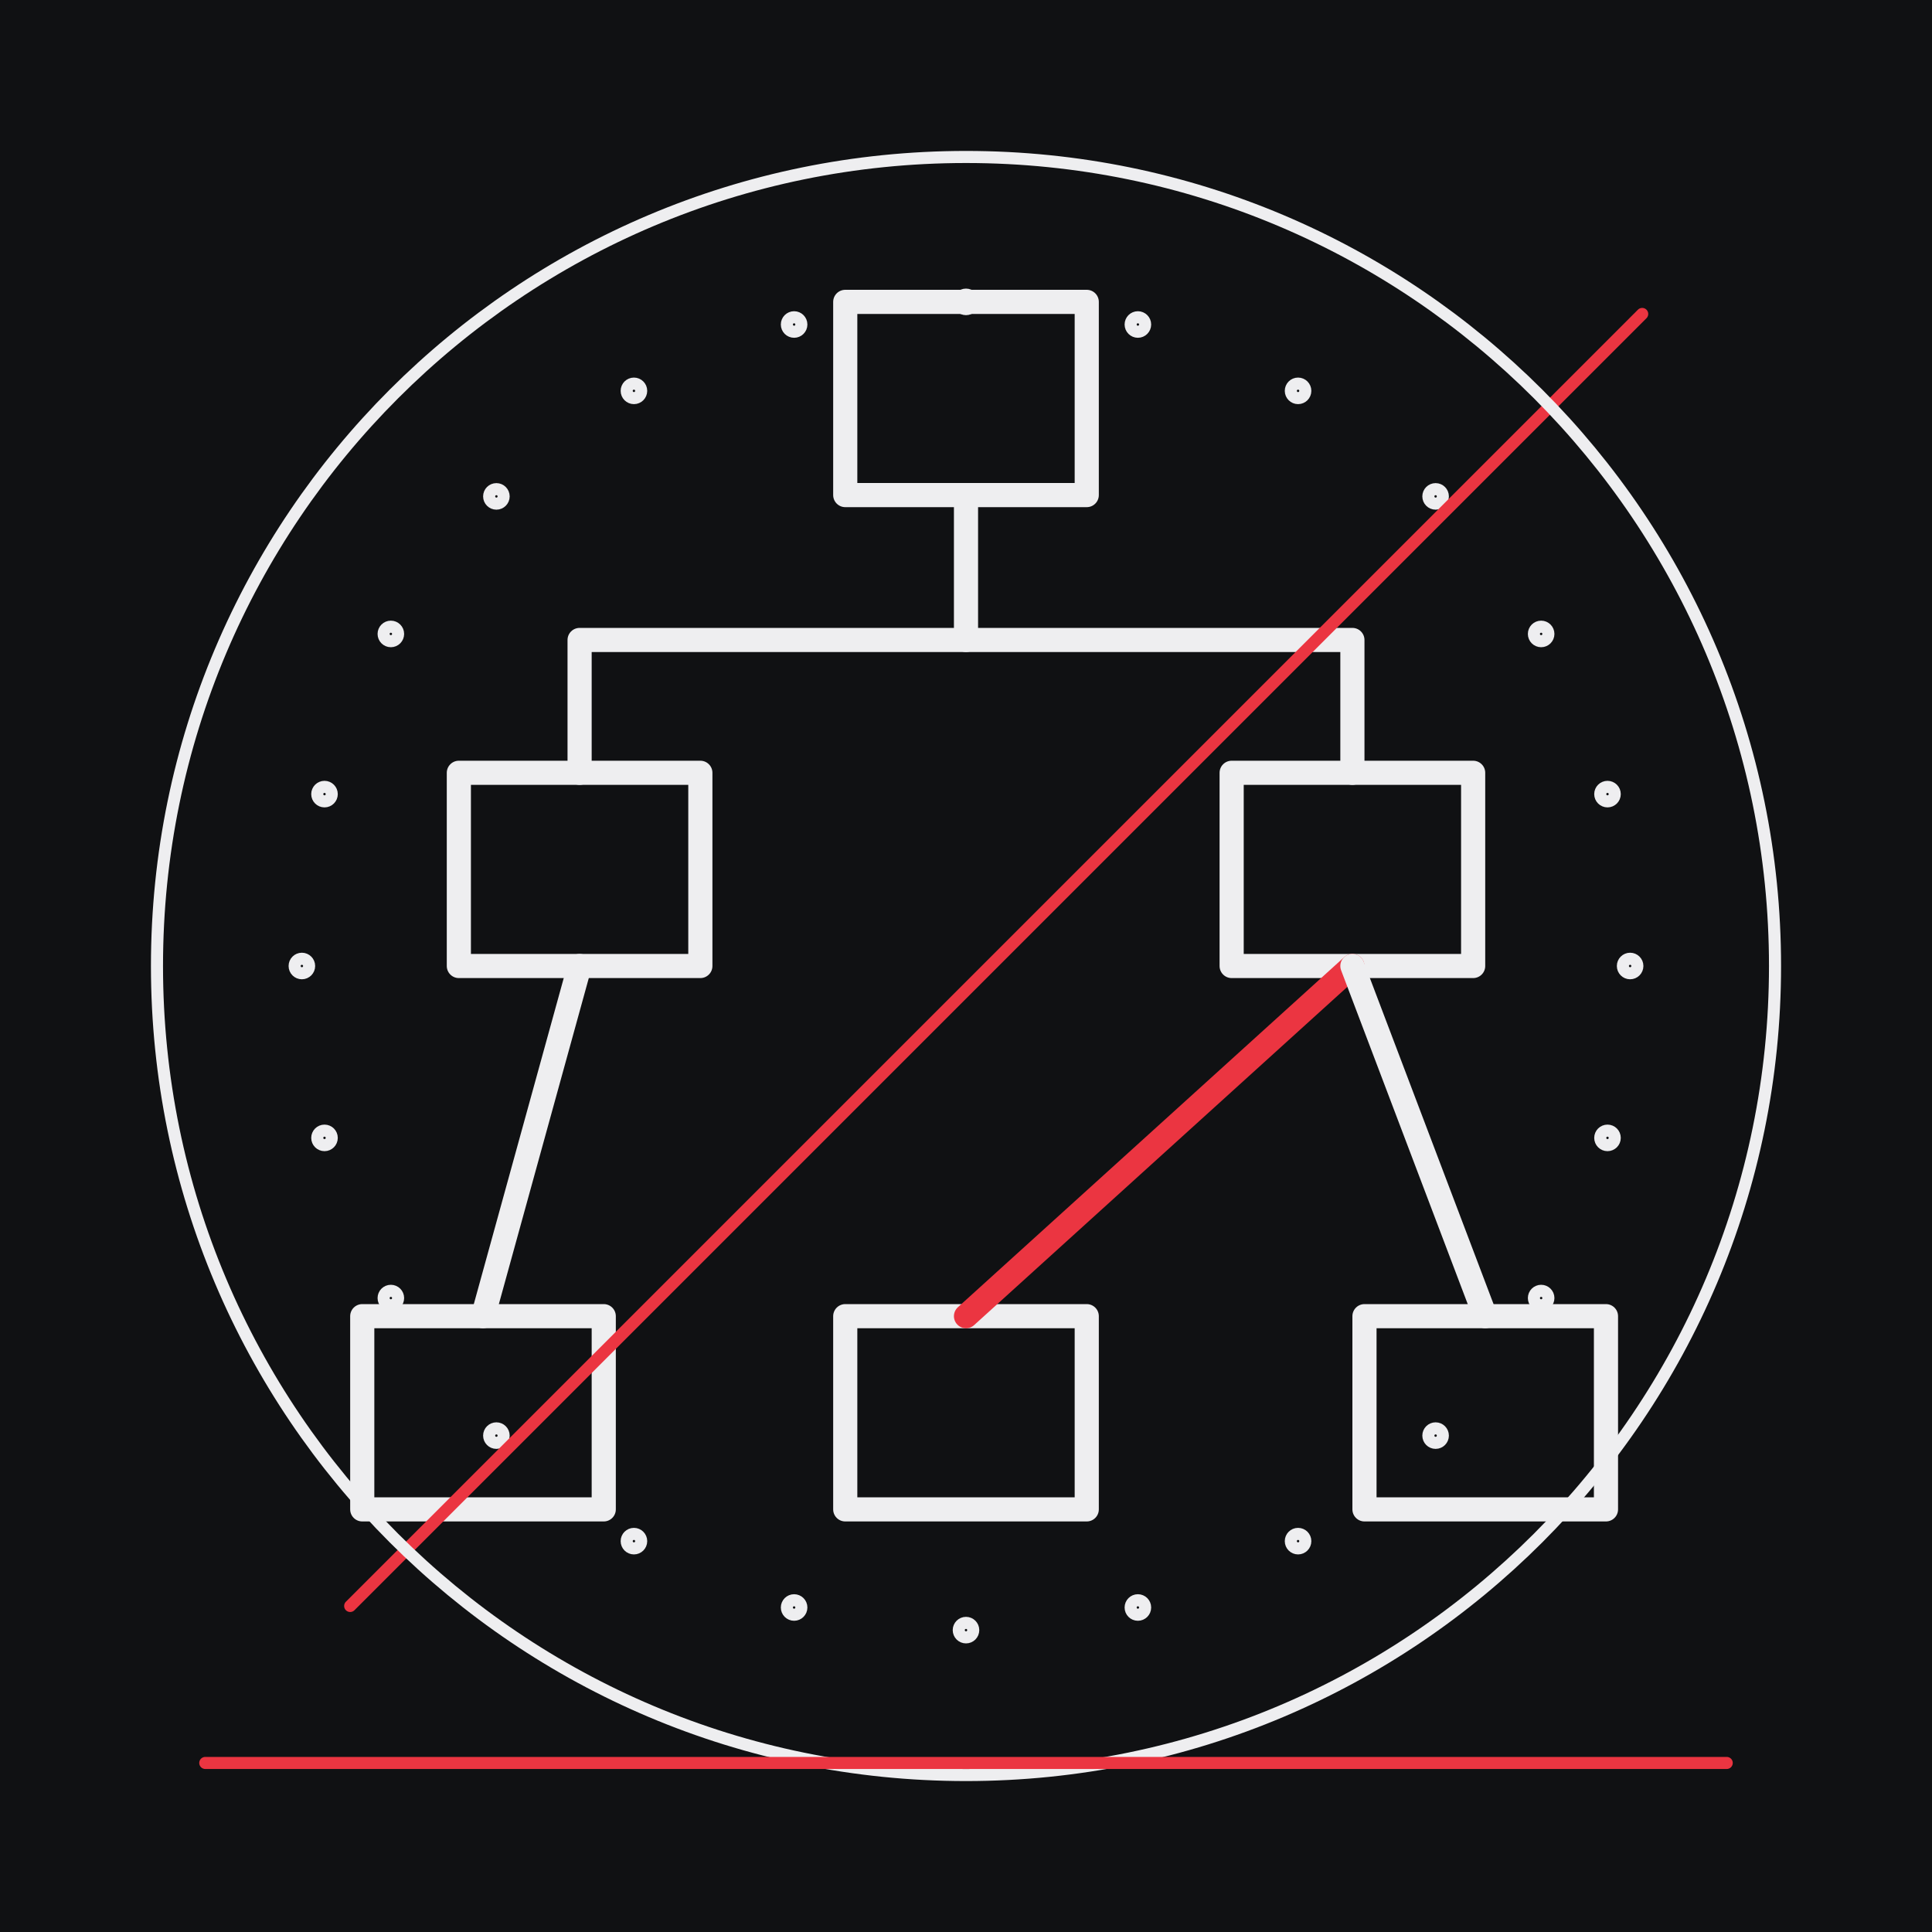
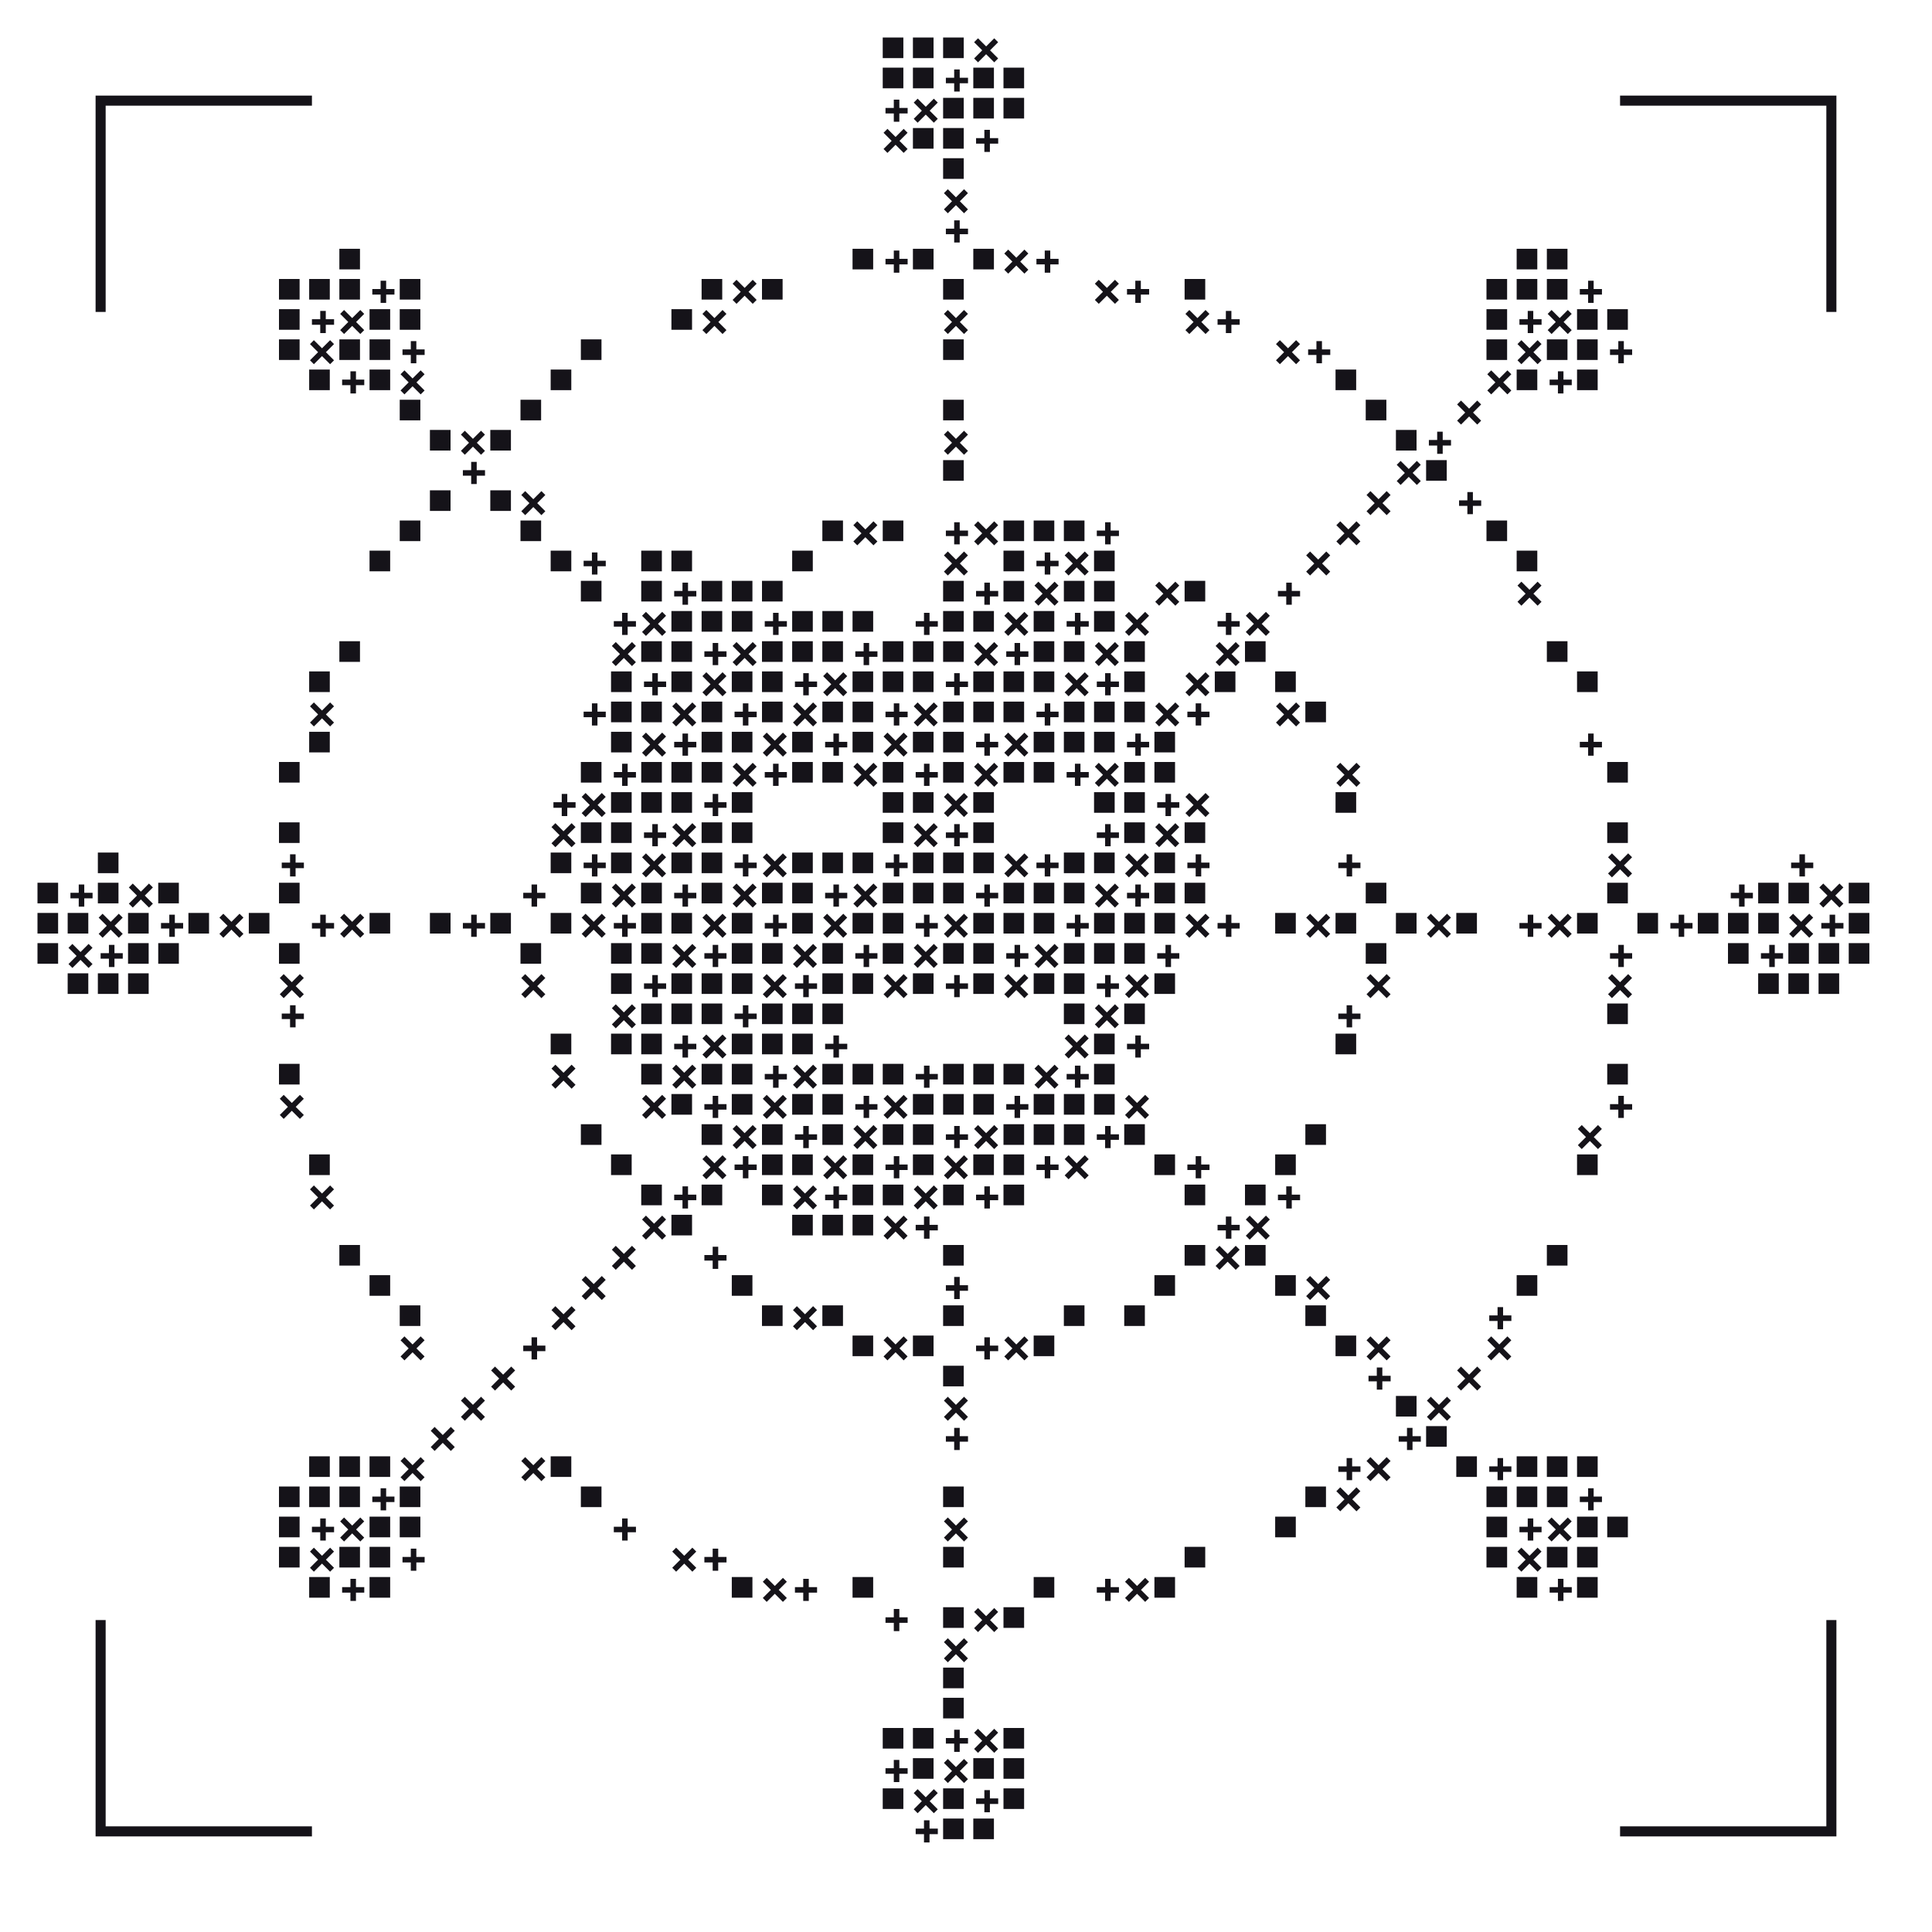
- <svg xmlns="http://www.w3.org/2000/svg" viewBox="0 0 160 160">
-   <rect width="160" height="160" fill="#101113" />
-   <circle cx="135.0" cy="80.0" r="0.6" fill="none" stroke="#eeeef0" stroke-width="1" />
-   <circle cx="133.126" cy="94.235" r="0.6" fill="none" stroke="#eeeef0" stroke-width="1" />
-   <circle cx="127.631" cy="107.5" r="0.6" fill="none" stroke="#eeeef0" stroke-width="1" />
-   <circle cx="118.891" cy="118.891" r="0.6" fill="none" stroke="#eeeef0" stroke-width="1" />
-   <circle cx="107.5" cy="127.631" r="0.6" fill="none" stroke="#eeeef0" stroke-width="1" />
-   <circle cx="94.235" cy="133.126" r="0.6" fill="none" stroke="#eeeef0" stroke-width="1" />
-   <circle cx="80.0" cy="135.0" r="0.6" fill="none" stroke="#eeeef0" stroke-width="1" />
-   <circle cx="65.765" cy="133.126" r="0.6" fill="none" stroke="#eeeef0" stroke-width="1" />
-   <circle cx="52.5" cy="127.631" r="0.6" fill="none" stroke="#eeeef0" stroke-width="1" />
-   <circle cx="41.109" cy="118.891" r="0.6" fill="none" stroke="#eeeef0" stroke-width="1" />
-   <circle cx="32.369" cy="107.5" r="0.6" fill="none" stroke="#eeeef0" stroke-width="1" />
-   <circle cx="26.874" cy="94.235" r="0.6" fill="none" stroke="#eeeef0" stroke-width="1" />
-   <circle cx="25.0" cy="80.0" r="0.6" fill="none" stroke="#eeeef0" stroke-width="1" />
-   <circle cx="26.874" cy="65.765" r="0.6" fill="none" stroke="#eeeef0" stroke-width="1" />
-   <circle cx="32.369" cy="52.5" r="0.6" fill="none" stroke="#eeeef0" stroke-width="1" />
-   <circle cx="41.109" cy="41.109" r="0.6" fill="none" stroke="#eeeef0" stroke-width="1" />
-   <circle cx="52.5" cy="32.369" r="0.6" fill="none" stroke="#eeeef0" stroke-width="1" />
-   <circle cx="65.765" cy="26.874" r="0.6" fill="none" stroke="#eeeef0" stroke-width="1" />
-   <circle cx="80" cy="25.0" r="0.6" fill="none" stroke="#eeeef0" stroke-width="1" />
-   <circle cx="94.235" cy="26.874" r="0.6" fill="none" stroke="#eeeef0" stroke-width="1" />
-   <circle cx="107.5" cy="32.369" r="0.6" fill="none" stroke="#eeeef0" stroke-width="1" />
-   <circle cx="118.891" cy="41.109" r="0.6" fill="none" stroke="#eeeef0" stroke-width="1" />
-   <circle cx="127.631" cy="52.5" r="0.6" fill="none" stroke="#eeeef0" stroke-width="1" />
-   <circle cx="133.126" cy="65.765" r="0.6" fill="none" stroke="#eeeef0" stroke-width="1" />
-   <polyline points="70,25 90,25 90,41 70,41 70,25" fill="none" stroke="#eeeef0" stroke-width="2" stroke-linecap="round" stroke-linejoin="round" />
-   <polyline points="38,64 58,64 58,80 38,80 38,64" fill="none" stroke="#eeeef0" stroke-width="2" stroke-linecap="round" stroke-linejoin="round" />
-   <polyline points="102,64 122,64 122,80 102,80 102,64" fill="none" stroke="#eeeef0" stroke-width="2" stroke-linecap="round" stroke-linejoin="round" />
-   <polyline points="30,109 50,109 50,125 30,125 30,109" fill="none" stroke="#eeeef0" stroke-width="2" stroke-linecap="round" stroke-linejoin="round" />
-   <polyline points="70,109 90,109 90,125 70,125 70,109" fill="none" stroke="#eeeef0" stroke-width="2" stroke-linecap="round" stroke-linejoin="round" />
-   <polyline points="113,109 133,109 133,125 113,125 113,109" fill="none" stroke="#eeeef0" stroke-width="2" stroke-linecap="round" stroke-linejoin="round" />
-   <polyline points="80,41 80,53 48,53 48,64" fill="none" stroke="#eeeef0" stroke-width="2" stroke-linecap="round" stroke-linejoin="round" />
-   <polyline points="80,53 112,53 112,64" fill="none" stroke="#eeeef0" stroke-width="2" stroke-linecap="round" stroke-linejoin="round" />
-   <polyline points="48,80 40,109" fill="none" stroke="#eeeef0" stroke-width="2" stroke-linecap="round" stroke-linejoin="round" />
-   <polyline points="112,80 80,109" fill="none" stroke="#eb3541" stroke-width="2" stroke-linecap="round" stroke-linejoin="round" />
-   <polyline points="112,80 123,109" fill="none" stroke="#eeeef0" stroke-width="2" stroke-linecap="round" stroke-linejoin="round" />
-   <polyline points="29,133 136,26" fill="none" stroke="#eb3541" stroke-width="1" stroke-linecap="round" stroke-linejoin="round" />
-   <circle cx="80" cy="80" r="67" fill="none" stroke="#eeeef0" stroke-width="1" />
-   <polyline points="17,146 143,146" fill="none" stroke="#eb3541" stroke-width="1" stroke-linecap="round" stroke-linejoin="round" />
+ <svg xmlns="http://www.w3.org/2000/svg" viewBox="0 0 192 192">
+   <path d="M10 31V10h21M161 10h21v21M182 161v21h-21M31 182H10v-21" fill="none" stroke="#151319" stroke-width="1" />
+   <path d="M88,4h1.5v1.5h-1.5Z M91,4h1.5v1.5h-1.5Z M94,4h1.5v1.5h-1.5Z M97,4l2,2m0,-2l-2,2 M88,7h1.5v1.5h-1.5Z M91,7h1.5v1.5h-1.5Z M94,8h2.2m-1.1,-1.1v2.2 M97,7h1.5v1.5h-1.5Z M100,7h1.5v1.5h-1.5Z M88,11h2.2m-1.1,-1.1v2.2 M91,10l2,2m0,-2l-2,2 M94,10h1.5v1.5h-1.5Z M97,10h1.5v1.5h-1.5Z M100,10h1.5v1.5h-1.5Z M88,13l2,2m0,-2l-2,2 M91,13h1.5v1.5h-1.5Z M94,13h1.5v1.5h-1.5Z M97,14h2.2m-1.1,-1.1v2.2 M94,16h1.5v1.5h-1.5Z M94,19l2,2m0,-2l-2,2 M94,23h2.2m-1.1,-1.1v2.2 M34,25h1.5v1.5h-1.5Z M85,25h1.5v1.5h-1.5Z M88,26h2.2m-1.1,-1.1v2.2 M91,25h1.5v1.5h-1.5Z M97,25h1.5v1.5h-1.5Z M100,25l2,2m0,-2l-2,2 M103,26h2.2m-1.1,-1.1v2.2 M151,25h1.5v1.5h-1.5Z M154,25h1.5v1.5h-1.5Z M28,28h1.5v1.5h-1.5Z M31,28h1.5v1.5h-1.5Z M34,28h1.5v1.5h-1.5Z M37,29h2.2m-1.1,-1.1v2.2 M40,28h1.5v1.5h-1.5Z M70,28h1.5v1.5h-1.5Z M73,28l2,2m0,-2l-2,2 M76,28h1.5v1.5h-1.5Z M94,28h1.5v1.5h-1.5Z M109,28l2,2m0,-2l-2,2 M112,29h2.2m-1.1,-1.1v2.2 M118,28h1.5v1.5h-1.5Z M148,28h1.5v1.5h-1.5Z M151,28h1.5v1.5h-1.5Z M154,28h1.5v1.5h-1.5Z M157,29h2.2m-1.1,-1.1v2.2 M28,31h1.5v1.5h-1.5Z M31,32h2.2m-1.1,-1.1v2.2 M34,31l2,2m0,-2l-2,2 M37,31h1.5v1.5h-1.5Z M40,31h1.5v1.5h-1.5Z M67,31h1.5v1.5h-1.5Z M70,31l2,2m0,-2l-2,2 M94,31l2,2m0,-2l-2,2 M118,31l2,2m0,-2l-2,2 M121,32h2.2m-1.1,-1.1v2.2 M148,31h1.5v1.5h-1.5Z M151,32h2.2m-1.1,-1.1v2.2 M154,31l2,2m0,-2l-2,2 M157,31h1.5v1.5h-1.5Z M160,31h1.5v1.5h-1.5Z M28,34h1.5v1.5h-1.5Z M31,34l2,2m0,-2l-2,2 M34,34h1.5v1.5h-1.5Z M37,34h1.5v1.5h-1.5Z M40,35h2.2m-1.1,-1.1v2.2 M58,34h1.5v1.5h-1.5Z M94,34h1.5v1.5h-1.5Z M127,34l2,2m0,-2l-2,2 M130,35h2.2m-1.1,-1.1v2.2 M148,34h1.5v1.5h-1.5Z M151,34l2,2m0,-2l-2,2 M154,34h1.5v1.5h-1.5Z M157,34h1.5v1.5h-1.5Z M160,35h2.2m-1.1,-1.1v2.2 M31,37h1.5v1.5h-1.5Z M34,38h2.2m-1.1,-1.1v2.2 M37,37h1.5v1.5h-1.5Z M40,37l2,2m0,-2l-2,2 M55,37h1.5v1.5h-1.5Z M133,37h1.5v1.5h-1.5Z M148,37l2,2m0,-2l-2,2 M151,37h1.5v1.5h-1.5Z M154,38h2.2m-1.1,-1.1v2.2 M157,37h1.5v1.5h-1.5Z M40,40h1.5v1.5h-1.5Z M52,40h1.5v1.5h-1.5Z M94,40h1.5v1.5h-1.5Z M136,40h1.5v1.5h-1.5Z M145,40l2,2m0,-2l-2,2 M43,43h1.5v1.5h-1.5Z M46,43l2,2m0,-2l-2,2 M49,43h1.5v1.5h-1.5Z M94,43l2,2m0,-2l-2,2 M139,43h1.5v1.5h-1.5Z M142,44h2.2m-1.1,-1.1v2.2 M46,47h2.2m-1.1,-1.1v2.2 M94,46h1.5v1.5h-1.5Z M139,46l2,2m0,-2l-2,2 M142,46h1.5v1.5h-1.5Z M43,49h1.5v1.5h-1.5Z M49,49h1.5v1.5h-1.5Z M52,49l2,2m0,-2l-2,2 M136,49l2,2m0,-2l-2,2 M145,50h2.2m-1.1,-1.1v2.2 M40,52h1.5v1.5h-1.5Z M52,52h1.5v1.5h-1.5Z M82,52h1.5v1.5h-1.5Z M85,52l2,2m0,-2l-2,2 M88,52h1.5v1.5h-1.5Z M94,53h2.2m-1.1,-1.1v2.2 M97,52l2,2m0,-2l-2,2 M100,52h1.5v1.5h-1.5Z M103,52h1.5v1.5h-1.5Z M106,52h1.5v1.5h-1.5Z M109,53h2.2m-1.1,-1.1v2.2 M133,52l2,2m0,-2l-2,2 M148,52h1.5v1.5h-1.5Z M37,55h1.5v1.5h-1.5Z M55,55h1.5v1.5h-1.5Z M58,56h2.2m-1.1,-1.1v2.2 M64,55h1.5v1.5h-1.5Z M67,55h1.5v1.5h-1.5Z M79,55h1.5v1.5h-1.5Z M94,55l2,2m0,-2l-2,2 M100,55h1.5v1.5h-1.5Z M103,56h2.2m-1.1,-1.1v2.2 M106,55l2,2m0,-2l-2,2 M109,55h1.5v1.5h-1.5Z M130,55l2,2m0,-2l-2,2 M151,55h1.5v1.5h-1.5Z M58,58h1.5v1.5h-1.5Z M64,58h1.5v1.5h-1.5Z M67,59h2.2m-1.1,-1.1v2.2 M70,58h1.5v1.5h-1.5Z M73,58h1.5v1.5h-1.5Z M76,58h1.5v1.5h-1.5Z M94,58h1.5v1.5h-1.5Z M97,59h2.2m-1.1,-1.1v2.2 M100,58h1.5v1.5h-1.5Z M103,58l2,2m0,-2l-2,2 M106,58h1.5v1.5h-1.5Z M109,58h1.5v1.5h-1.5Z M115,58l2,2m0,-2l-2,2 M118,58h1.5v1.5h-1.5Z M127,59h2.2m-1.1,-1.1v2.2 M151,58l2,2m0,-2l-2,2 M61,62h2.2m-1.1,-1.1v2.2 M64,61l2,2m0,-2l-2,2 M67,61h1.5v1.5h-1.5Z M70,61h1.5v1.5h-1.5Z M73,61h1.5v1.5h-1.5Z M76,62h2.2m-1.1,-1.1v2.2 M79,61h1.5v1.5h-1.5Z M82,61h1.5v1.5h-1.5Z M85,61h1.5v1.5h-1.5Z M91,62h2.2m-1.1,-1.1v2.2 M94,61h1.5v1.5h-1.5Z M97,61h1.5v1.5h-1.5Z M100,61l2,2m0,-2l-2,2 M103,61h1.5v1.5h-1.5Z M106,62h2.2m-1.1,-1.1v2.2 M109,61h1.5v1.5h-1.5Z M112,61l2,2m0,-2l-2,2 M121,62h2.2m-1.1,-1.1v2.2 M124,61l2,2m0,-2l-2,2 M34,64h1.5v1.5h-1.5Z M61,64l2,2m0,-2l-2,2 M64,64h1.5v1.5h-1.5Z M67,64h1.5v1.5h-1.5Z M70,65h2.2m-1.1,-1.1v2.2 M73,64l2,2m0,-2l-2,2 M76,64h1.5v1.5h-1.5Z M79,64h1.5v1.5h-1.5Z M82,64h1.5v1.5h-1.5Z M85,65h2.2m-1.1,-1.1v2.2 M88,64h1.5v1.5h-1.5Z M91,64h1.5v1.5h-1.5Z M94,64h1.5v1.5h-1.5Z M97,64l2,2m0,-2l-2,2 M100,65h2.2m-1.1,-1.1v2.2 M103,64h1.5v1.5h-1.5Z M106,64h1.5v1.5h-1.5Z M109,64l2,2m0,-2l-2,2 M112,64h1.5v1.5h-1.5Z M121,64l2,2m0,-2l-2,2 M124,64h1.5v1.5h-1.5Z M154,64h1.5v1.5h-1.5Z M31,67h1.5v1.5h-1.5Z M61,67h1.5v1.5h-1.5Z M64,68h2.2m-1.1,-1.1v2.2 M67,67h1.5v1.5h-1.5Z M70,67l2,2m0,-2l-2,2 M73,67h1.5v1.5h-1.5Z M76,67h1.5v1.5h-1.5Z M79,68h2.2m-1.1,-1.1v2.2 M82,67l2,2m0,-2l-2,2 M85,67h1.5v1.5h-1.5Z M88,67h1.5v1.5h-1.5Z M91,67h1.5v1.5h-1.5Z M94,68h2.2m-1.1,-1.1v2.2 M97,67h1.5v1.5h-1.5Z M100,67h1.5v1.5h-1.5Z M103,67h1.5v1.5h-1.5Z M106,67l2,2m0,-2l-2,2 M109,68h2.2m-1.1,-1.1v2.2 M112,67h1.5v1.5h-1.5Z M118,67l2,2m0,-2l-2,2 M121,67h1.5v1.5h-1.5Z M127,67h1.5v1.5h-1.5Z M157,67h1.5v1.5h-1.5Z M31,70l2,2m0,-2l-2,2 M58,71h2.2m-1.1,-1.1v2.2 M61,70h1.5v1.5h-1.5Z M64,70h1.5v1.5h-1.5Z M67,70l2,2m0,-2l-2,2 M70,70h1.5v1.5h-1.5Z M73,71h2.2m-1.1,-1.1v2.2 M76,70h1.5v1.5h-1.5Z M79,70l2,2m0,-2l-2,2 M82,70h1.5v1.5h-1.5Z M85,70h1.5v1.5h-1.5Z M88,71h2.2m-1.1,-1.1v2.2 M91,70l2,2m0,-2l-2,2 M94,70h1.5v1.5h-1.5Z M97,70h1.5v1.5h-1.5Z M100,70h1.5v1.5h-1.5Z M103,71h2.2m-1.1,-1.1v2.2 M106,70h1.5v1.5h-1.5Z M109,70h1.5v1.5h-1.5Z M112,70h1.5v1.5h-1.5Z M115,70l2,2m0,-2l-2,2 M118,71h2.2m-1.1,-1.1v2.2 M127,70l2,2m0,-2l-2,2 M130,70h1.5v1.5h-1.5Z M31,73h1.5v1.5h-1.5Z M61,73h1.5v1.5h-1.5Z M64,73l2,2m0,-2l-2,2 M67,74h2.2m-1.1,-1.1v2.2 M70,73h1.5v1.5h-1.5Z M73,73h1.5v1.5h-1.5Z M76,73l2,2m0,-2l-2,2 M79,73h1.5v1.5h-1.5Z M82,74h2.2m-1.1,-1.1v2.2 M85,73h1.5v1.5h-1.5Z M88,73l2,2m0,-2l-2,2 M91,73h1.5v1.5h-1.5Z M94,73h1.5v1.5h-1.5Z M97,74h2.2m-1.1,-1.1v2.2 M100,73l2,2m0,-2l-2,2 M103,73h1.5v1.5h-1.5Z M106,73h1.5v1.5h-1.5Z M109,73h1.5v1.5h-1.5Z M112,74h2.2m-1.1,-1.1v2.2 M115,73h1.5v1.5h-1.5Z M157,74h2.2m-1.1,-1.1v2.2 M28,76h1.5v1.5h-1.5Z M58,76h1.5v1.5h-1.5Z M61,77h2.2m-1.1,-1.1v2.2 M64,76h1.5v1.5h-1.5Z M67,76h1.5v1.5h-1.5Z M70,76h1.5v1.5h-1.5Z M73,76l2,2m0,-2l-2,2 M76,77h2.2m-1.1,-1.1v2.2 M79,76h1.5v1.5h-1.5Z M82,76h1.5v1.5h-1.5Z M85,76l2,2m0,-2l-2,2 M88,76h1.5v1.5h-1.5Z M91,77h2.2m-1.1,-1.1v2.2 M94,76h1.5v1.5h-1.5Z M97,76l2,2m0,-2l-2,2 M100,76h1.5v1.5h-1.5Z M103,76h1.5v1.5h-1.5Z M106,77h2.2m-1.1,-1.1v2.2 M109,76l2,2m0,-2l-2,2 M112,76h1.5v1.5h-1.5Z M115,76h1.5v1.5h-1.5Z M133,76l2,2m0,-2l-2,2 M160,76h1.5v1.5h-1.5Z M55,80h2.2m-1.1,-1.1v2.2 M58,79l2,2m0,-2l-2,2 M61,79h1.5v1.5h-1.5Z M64,79h1.5v1.5h-1.5Z M67,79h1.5v1.5h-1.5Z M70,80h2.2m-1.1,-1.1v2.2 M73,79h1.5v1.5h-1.5Z M88,79h1.5v1.5h-1.5Z M91,79h1.5v1.5h-1.5Z M94,79l2,2m0,-2l-2,2 M97,79h1.5v1.5h-1.5Z M109,79h1.5v1.5h-1.5Z M112,79h1.5v1.5h-1.5Z M115,80h2.2m-1.1,-1.1v2.2 M118,79l2,2m0,-2l-2,2 M133,79h1.5v1.5h-1.5Z M28,82h1.5v1.5h-1.5Z M55,82l2,2m0,-2l-2,2 M58,82h1.5v1.5h-1.5Z M61,82h1.5v1.5h-1.5Z M64,83h2.2m-1.1,-1.1v2.2 M67,82l2,2m0,-2l-2,2 M70,82h1.5v1.5h-1.5Z M73,82h1.5v1.5h-1.5Z M88,82h1.5v1.5h-1.5Z M91,82l2,2m0,-2l-2,2 M94,83h2.2m-1.1,-1.1v2.2 M97,82h1.5v1.5h-1.5Z M109,83h2.2m-1.1,-1.1v2.2 M112,82h1.5v1.5h-1.5Z M115,82l2,2m0,-2l-2,2 M118,82h1.5v1.5h-1.5Z M160,82h1.5v1.5h-1.5Z M10,85h1.5v1.5h-1.5Z M28,86h2.2m-1.1,-1.1v2.2 M55,85h1.5v1.5h-1.5Z M58,86h2.2m-1.1,-1.1v2.2 M61,85h1.5v1.5h-1.5Z M64,85l2,2m0,-2l-2,2 M67,85h1.5v1.5h-1.5Z M70,85h1.5v1.5h-1.5Z M73,86h2.2m-1.1,-1.1v2.2 M76,85l2,2m0,-2l-2,2 M79,85h1.5v1.5h-1.5Z M82,85h1.5v1.5h-1.5Z M85,85h1.5v1.5h-1.5Z M88,86h2.2m-1.1,-1.1v2.2 M91,85h1.5v1.5h-1.5Z M94,85h1.5v1.5h-1.5Z M97,85h1.5v1.5h-1.5Z M100,85l2,2m0,-2l-2,2 M103,86h2.2m-1.1,-1.1v2.2 M106,85h1.5v1.5h-1.5Z M109,85h1.5v1.5h-1.5Z M112,85l2,2m0,-2l-2,2 M115,85h1.5v1.5h-1.5Z M118,86h2.2m-1.1,-1.1v2.2 M133,86h2.2m-1.1,-1.1v2.2 M160,85l2,2m0,-2l-2,2 M178,86h2.2m-1.1,-1.1v2.2 M4,88h1.5v1.5h-1.5Z M7,89h2.2m-1.1,-1.1v2.2 M10,88h1.5v1.5h-1.5Z M13,88l2,2m0,-2l-2,2 M16,88h1.5v1.5h-1.5Z M28,88h1.5v1.5h-1.5Z M52,89h2.2m-1.1,-1.1v2.2 M58,88h1.5v1.5h-1.5Z M61,88l2,2m0,-2l-2,2 M64,88h1.5v1.5h-1.5Z M67,89h2.2m-1.1,-1.1v2.2 M70,88h1.5v1.5h-1.5Z M73,88l2,2m0,-2l-2,2 M76,88h1.5v1.5h-1.5Z M79,88h1.5v1.5h-1.5Z M82,89h2.2m-1.1,-1.1v2.2 M85,88l2,2m0,-2l-2,2 M88,88h1.5v1.5h-1.5Z M91,88h1.5v1.5h-1.5Z M94,88h1.5v1.5h-1.5Z M97,89h2.2m-1.1,-1.1v2.2 M100,88h1.5v1.5h-1.5Z M103,88h1.5v1.5h-1.5Z M106,88h1.5v1.5h-1.5Z M109,88l2,2m0,-2l-2,2 M112,89h2.2m-1.1,-1.1v2.2 M115,88h1.5v1.5h-1.5Z M118,88h1.5v1.5h-1.5Z M136,88h1.5v1.5h-1.5Z M160,88h1.5v1.5h-1.5Z M172,89h2.2m-1.1,-1.1v2.2 M175,88h1.5v1.5h-1.5Z M178,88h1.5v1.5h-1.5Z M181,88l2,2m0,-2l-2,2 M184,88h1.5v1.5h-1.5Z M4,91h1.5v1.5h-1.5Z M7,91h1.5v1.5h-1.5Z M10,91l2,2m0,-2l-2,2 M13,91h1.5v1.5h-1.5Z M16,92h2.2m-1.1,-1.1v2.2 M19,91h1.5v1.5h-1.5Z M22,91l2,2m0,-2l-2,2 M25,91h1.5v1.5h-1.5Z M31,92h2.2m-1.1,-1.1v2.2 M34,91l2,2m0,-2l-2,2 M37,91h1.5v1.5h-1.5Z M43,91h1.5v1.5h-1.5Z M46,92h2.2m-1.1,-1.1v2.2 M49,91h1.5v1.5h-1.5Z M55,91h1.5v1.5h-1.5Z M58,91l2,2m0,-2l-2,2 M61,92h2.2m-1.1,-1.1v2.2 M64,91h1.5v1.5h-1.5Z M67,91h1.5v1.5h-1.5Z M70,91l2,2m0,-2l-2,2 M73,91h1.5v1.5h-1.5Z M76,92h2.2m-1.1,-1.1v2.2 M79,91h1.5v1.5h-1.5Z M82,91l2,2m0,-2l-2,2 M85,91h1.5v1.5h-1.5Z M88,91h1.5v1.5h-1.5Z M91,92h2.2m-1.1,-1.1v2.2 M94,91l2,2m0,-2l-2,2 M97,91h1.5v1.5h-1.5Z M100,91h1.5v1.5h-1.5Z M103,91h1.5v1.5h-1.5Z M106,92h2.2m-1.1,-1.1v2.2 M109,91h1.5v1.5h-1.5Z M112,91h1.5v1.5h-1.5Z M115,91h1.5v1.5h-1.5Z M118,91l2,2m0,-2l-2,2 M121,92h2.2m-1.1,-1.1v2.2 M127,91h1.5v1.5h-1.5Z M130,91l2,2m0,-2l-2,2 M133,91h1.5v1.5h-1.5Z M139,91h1.5v1.5h-1.5Z M142,91l2,2m0,-2l-2,2 M145,91h1.5v1.5h-1.5Z M151,92h2.2m-1.1,-1.1v2.2 M154,91l2,2m0,-2l-2,2 M157,91h1.5v1.5h-1.5Z M163,91h1.5v1.5h-1.5Z M166,92h2.2m-1.1,-1.1v2.2 M169,91h1.5v1.5h-1.5Z M172,91h1.5v1.5h-1.5Z M175,91h1.5v1.5h-1.5Z M178,91l2,2m0,-2l-2,2 M181,92h2.2m-1.1,-1.1v2.2 M184,91h1.5v1.5h-1.5Z M4,94h1.5v1.5h-1.5Z M7,94l2,2m0,-2l-2,2 M10,95h2.2m-1.1,-1.1v2.2 M13,94h1.5v1.5h-1.5Z M16,94h1.5v1.5h-1.5Z M28,94h1.5v1.5h-1.5Z M52,94h1.5v1.5h-1.5Z M61,94h1.5v1.5h-1.5Z M64,94h1.5v1.5h-1.5Z M67,94l2,2m0,-2l-2,2 M70,95h2.2m-1.1,-1.1v2.2 M73,94h1.5v1.5h-1.5Z M76,94h1.5v1.5h-1.5Z M79,94l2,2m0,-2l-2,2 M82,94h1.5v1.5h-1.5Z M85,95h2.2m-1.1,-1.1v2.2 M88,94h1.5v1.5h-1.5Z M91,94l2,2m0,-2l-2,2 M94,94h1.5v1.5h-1.5Z M97,94h1.5v1.5h-1.5Z M100,95h2.2m-1.1,-1.1v2.2 M103,94l2,2m0,-2l-2,2 M106,94h1.5v1.5h-1.5Z M109,94h1.5v1.5h-1.5Z M112,94h1.5v1.5h-1.5Z M115,95h2.2m-1.1,-1.1v2.2 M136,94h1.5v1.5h-1.5Z M160,95h2.2m-1.1,-1.1v2.2 M172,94h1.5v1.5h-1.5Z M175,95h2.2m-1.1,-1.1v2.2 M178,94h1.5v1.5h-1.5Z M181,94h1.5v1.5h-1.5Z M184,94h1.5v1.5h-1.5Z M7,97h1.5v1.5h-1.5Z M10,97h1.5v1.5h-1.5Z M13,97h1.5v1.5h-1.5Z M28,97l2,2m0,-2l-2,2 M52,97l2,2m0,-2l-2,2 M61,97h1.5v1.5h-1.5Z M64,98h2.2m-1.1,-1.1v2.2 M67,97h1.5v1.5h-1.5Z M70,97h1.5v1.5h-1.5Z M73,97h1.5v1.5h-1.5Z M76,97l2,2m0,-2l-2,2 M79,98h2.2m-1.1,-1.1v2.2 M82,97h1.5v1.5h-1.5Z M85,97h1.5v1.5h-1.5Z M88,97l2,2m0,-2l-2,2 M91,97h1.5v1.5h-1.5Z M94,98h2.2m-1.1,-1.1v2.2 M97,97h1.5v1.5h-1.5Z M100,97l2,2m0,-2l-2,2 M103,97h1.5v1.5h-1.5Z M106,97h1.5v1.5h-1.5Z M109,98h2.2m-1.1,-1.1v2.2 M112,97l2,2m0,-2l-2,2 M115,97h1.5v1.5h-1.5Z M136,97l2,2m0,-2l-2,2 M160,97l2,2m0,-2l-2,2 M175,97h1.5v1.5h-1.5Z M178,97h1.5v1.5h-1.5Z M181,97h1.5v1.5h-1.5Z M28,101h2.2m-1.1,-1.1v2.2 M61,100l2,2m0,-2l-2,2 M64,100h1.5v1.5h-1.5Z M67,100h1.5v1.5h-1.5Z M70,100h1.5v1.5h-1.5Z M73,101h2.2m-1.1,-1.1v2.2 M76,100h1.5v1.5h-1.5Z M79,100h1.5v1.5h-1.5Z M82,100h1.5v1.5h-1.5Z M106,100h1.5v1.5h-1.5Z M109,100l2,2m0,-2l-2,2 M112,100h1.5v1.5h-1.5Z M133,101h2.2m-1.1,-1.1v2.2 M160,100h1.5v1.5h-1.5Z M55,103h1.5v1.5h-1.5Z M61,103h1.5v1.5h-1.5Z M64,103h1.5v1.5h-1.5Z M67,104h2.2m-1.1,-1.1v2.2 M70,103l2,2m0,-2l-2,2 M73,103h1.5v1.5h-1.5Z M76,103h1.5v1.5h-1.5Z M79,103h1.5v1.5h-1.5Z M82,104h2.2m-1.1,-1.1v2.2 M106,103l2,2m0,-2l-2,2 M109,103h1.5v1.5h-1.5Z M112,104h2.2m-1.1,-1.1v2.2 M133,103h1.5v1.5h-1.5Z M28,106h1.5v1.5h-1.5Z M55,106l2,2m0,-2l-2,2 M64,106h1.5v1.5h-1.5Z M67,106l2,2m0,-2l-2,2 M70,106h1.5v1.5h-1.5Z M73,106h1.5v1.5h-1.5Z M76,107h2.2m-1.1,-1.1v2.2 M79,106l2,2m0,-2l-2,2 M82,106h1.5v1.5h-1.5Z M85,106h1.5v1.5h-1.5Z M88,106h1.5v1.5h-1.5Z M91,107h2.2m-1.1,-1.1v2.2 M94,106h1.5v1.5h-1.5Z M97,106h1.5v1.5h-1.5Z M100,106h1.5v1.5h-1.5Z M103,106l2,2m0,-2l-2,2 M106,107h2.2m-1.1,-1.1v2.2 M109,106h1.5v1.5h-1.5Z M160,106h1.5v1.5h-1.5Z M28,109l2,2m0,-2l-2,2 M64,109l2,2m0,-2l-2,2 M67,109h1.5v1.5h-1.5Z M70,110h2.2m-1.1,-1.1v2.2 M73,109h1.5v1.5h-1.5Z M76,109l2,2m0,-2l-2,2 M79,109h1.5v1.5h-1.5Z M82,109h1.5v1.5h-1.5Z M85,110h2.2m-1.1,-1.1v2.2 M88,109l2,2m0,-2l-2,2 M91,109h1.5v1.5h-1.5Z M94,109h1.5v1.5h-1.5Z M97,109h1.5v1.5h-1.5Z M100,110h2.2m-1.1,-1.1v2.2 M103,109h1.5v1.5h-1.5Z M106,109h1.5v1.5h-1.5Z M109,109h1.5v1.5h-1.5Z M112,109l2,2m0,-2l-2,2 M160,110h2.2m-1.1,-1.1v2.2 M58,112h1.5v1.5h-1.5Z M70,112h1.5v1.5h-1.5Z M73,112l2,2m0,-2l-2,2 M76,112h1.5v1.5h-1.5Z M79,113h2.2m-1.1,-1.1v2.2 M82,112h1.5v1.5h-1.5Z M85,112l2,2m0,-2l-2,2 M88,112h1.5v1.5h-1.5Z M91,112h1.5v1.5h-1.5Z M94,113h2.2m-1.1,-1.1v2.2 M97,112l2,2m0,-2l-2,2 M100,112h1.5v1.5h-1.5Z M103,112h1.5v1.5h-1.5Z M106,112h1.5v1.5h-1.5Z M109,113h2.2m-1.1,-1.1v2.2 M112,112h1.5v1.5h-1.5Z M130,112h1.5v1.5h-1.5Z M157,112l2,2m0,-2l-2,2 M31,115h1.5v1.5h-1.5Z M61,115h1.5v1.5h-1.5Z M70,115l2,2m0,-2l-2,2 M73,116h2.2m-1.1,-1.1v2.2 M76,115h1.5v1.5h-1.5Z M79,115h1.5v1.5h-1.5Z M82,115l2,2m0,-2l-2,2 M85,115h1.5v1.5h-1.5Z M88,116h2.2m-1.1,-1.1v2.2 M91,115h1.5v1.5h-1.5Z M94,115l2,2m0,-2l-2,2 M97,115h1.5v1.5h-1.5Z M100,115h1.5v1.5h-1.5Z M103,116h2.2m-1.1,-1.1v2.2 M106,115l2,2m0,-2l-2,2 M115,115h1.5v1.5h-1.5Z M118,116h2.2m-1.1,-1.1v2.2 M127,115h1.5v1.5h-1.5Z M157,115h1.5v1.5h-1.5Z M31,118l2,2m0,-2l-2,2 M64,118h1.5v1.5h-1.5Z M67,119h2.2m-1.1,-1.1v2.2 M70,118h1.5v1.5h-1.5Z M76,118h1.5v1.5h-1.5Z M79,118l2,2m0,-2l-2,2 M82,119h2.2m-1.1,-1.1v2.2 M85,118h1.5v1.5h-1.5Z M88,118h1.5v1.5h-1.5Z M91,118l2,2m0,-2l-2,2 M94,118h1.5v1.5h-1.5Z M97,119h2.2m-1.1,-1.1v2.2 M100,118h1.5v1.5h-1.5Z M118,118h1.5v1.5h-1.5Z M124,118h1.5v1.5h-1.5Z M127,119h2.2m-1.1,-1.1v2.2 M64,121l2,2m0,-2l-2,2 M67,121h1.5v1.5h-1.5Z M79,121h1.5v1.5h-1.5Z M82,121h1.5v1.5h-1.5Z M85,121h1.5v1.5h-1.5Z M88,121l2,2m0,-2l-2,2 M91,122h2.2m-1.1,-1.1v2.2 M121,122h2.2m-1.1,-1.1v2.2 M124,121l2,2m0,-2l-2,2 M34,124h1.5v1.5h-1.5Z M61,124l2,2m0,-2l-2,2 M70,125h2.2m-1.1,-1.1v2.2 M94,124h1.5v1.5h-1.5Z M118,124h1.5v1.5h-1.5Z M121,124l2,2m0,-2l-2,2 M124,124h1.5v1.5h-1.5Z M154,124h1.5v1.5h-1.5Z M37,127h1.5v1.5h-1.5Z M58,127l2,2m0,-2l-2,2 M73,127h1.5v1.5h-1.5Z M94,128h2.2m-1.1,-1.1v2.2 M115,127h1.5v1.5h-1.5Z M127,127h1.5v1.5h-1.5Z M130,127l2,2m0,-2l-2,2 M151,127h1.5v1.5h-1.5Z M40,130h1.5v1.5h-1.5Z M55,130l2,2m0,-2l-2,2 M76,130h1.5v1.5h-1.5Z M79,130l2,2m0,-2l-2,2 M82,130h1.5v1.5h-1.5Z M94,130h1.5v1.5h-1.5Z M106,130h1.5v1.5h-1.5Z M112,130h1.5v1.5h-1.5Z M130,130h1.5v1.5h-1.5Z M148,131h2.2m-1.1,-1.1v2.2 M40,133l2,2m0,-2l-2,2 M52,134h2.2m-1.1,-1.1v2.2 M85,133h1.5v1.5h-1.5Z M88,133l2,2m0,-2l-2,2 M91,133h1.5v1.5h-1.5Z M97,134h2.2m-1.1,-1.1v2.2 M100,133l2,2m0,-2l-2,2 M103,133h1.5v1.5h-1.5Z M133,133h1.5v1.5h-1.5Z M136,133l2,2m0,-2l-2,2 M148,133l2,2m0,-2l-2,2 M49,136l2,2m0,-2l-2,2 M94,136h1.5v1.5h-1.5Z M136,137h2.2m-1.1,-1.1v2.2 M145,136l2,2m0,-2l-2,2 M46,139l2,2m0,-2l-2,2 M94,139l2,2m0,-2l-2,2 M139,139h1.5v1.5h-1.5Z M142,139l2,2m0,-2l-2,2 M43,142l2,2m0,-2l-2,2 M94,143h2.2m-1.1,-1.1v2.2 M139,143h2.2m-1.1,-1.1v2.2 M142,142h1.5v1.5h-1.5Z M31,145h1.5v1.5h-1.5Z M34,145h1.5v1.5h-1.5Z M37,145h1.5v1.5h-1.5Z M40,145l2,2m0,-2l-2,2 M52,145l2,2m0,-2l-2,2 M55,145h1.5v1.5h-1.5Z M133,146h2.2m-1.1,-1.1v2.2 M136,145l2,2m0,-2l-2,2 M145,145h1.5v1.5h-1.5Z M148,146h2.2m-1.1,-1.1v2.2 M151,145h1.5v1.5h-1.5Z M154,145h1.5v1.5h-1.5Z M157,145h1.5v1.5h-1.5Z M28,148h1.5v1.5h-1.5Z M31,148h1.5v1.5h-1.5Z M34,148h1.5v1.5h-1.5Z M37,149h2.2m-1.1,-1.1v2.2 M40,148h1.5v1.5h-1.5Z M58,148h1.5v1.5h-1.5Z M94,148h1.5v1.5h-1.5Z M130,148h1.5v1.5h-1.5Z M133,148l2,2m0,-2l-2,2 M148,148h1.5v1.5h-1.5Z M151,148h1.5v1.5h-1.5Z M154,148h1.5v1.5h-1.5Z M157,149h2.2m-1.1,-1.1v2.2 M28,151h1.5v1.5h-1.5Z M31,152h2.2m-1.1,-1.1v2.2 M34,151l2,2m0,-2l-2,2 M37,151h1.5v1.5h-1.5Z M40,151h1.5v1.5h-1.5Z M61,152h2.2m-1.1,-1.1v2.2 M94,151l2,2m0,-2l-2,2 M127,151h1.5v1.5h-1.5Z M148,151h1.5v1.5h-1.5Z M151,152h2.2m-1.1,-1.1v2.2 M154,151l2,2m0,-2l-2,2 M157,151h1.5v1.5h-1.5Z M160,151h1.5v1.5h-1.5Z M28,154h1.5v1.5h-1.5Z M31,154l2,2m0,-2l-2,2 M34,154h1.5v1.5h-1.5Z M37,154h1.5v1.5h-1.5Z M40,155h2.2m-1.1,-1.1v2.2 M67,154l2,2m0,-2l-2,2 M70,155h2.2m-1.1,-1.1v2.2 M94,154h1.5v1.5h-1.5Z M118,154h1.5v1.5h-1.5Z M148,154h1.5v1.5h-1.5Z M151,154l2,2m0,-2l-2,2 M154,154h1.5v1.5h-1.5Z M157,154h1.5v1.5h-1.5Z M31,157h1.5v1.5h-1.5Z M34,158h2.2m-1.1,-1.1v2.2 M37,157h1.5v1.5h-1.5Z M73,157h1.5v1.5h-1.5Z M76,157l2,2m0,-2l-2,2 M79,158h2.2m-1.1,-1.1v2.2 M85,157h1.5v1.5h-1.5Z M103,157h1.5v1.5h-1.5Z M109,158h2.2m-1.1,-1.1v2.2 M112,157l2,2m0,-2l-2,2 M115,157h1.5v1.5h-1.5Z M151,157h1.5v1.5h-1.5Z M154,158h2.2m-1.1,-1.1v2.2 M157,157h1.5v1.5h-1.5Z M88,161h2.2m-1.1,-1.1v2.2 M94,160h1.5v1.5h-1.5Z M97,160l2,2m0,-2l-2,2 M100,160h1.5v1.5h-1.5Z M94,163l2,2m0,-2l-2,2 M94,166h1.5v1.5h-1.5Z M94,169h1.5v1.5h-1.5Z M88,172h1.5v1.5h-1.5Z M91,172h1.5v1.5h-1.5Z M94,173h2.2m-1.1,-1.1v2.2 M97,172l2,2m0,-2l-2,2 M100,172h1.5v1.5h-1.5Z M88,176h2.2m-1.1,-1.1v2.2 M91,175h1.5v1.5h-1.5Z M94,175l2,2m0,-2l-2,2 M97,175h1.5v1.5h-1.5Z M100,175h1.5v1.5h-1.5Z M88,178h1.5v1.5h-1.5Z M91,178l2,2m0,-2l-2,2 M94,178h1.5v1.5h-1.5Z M97,179h2.2m-1.1,-1.1v2.2 M100,178h1.5v1.5h-1.5Z M91,182h2.2m-1.1,-1.1v2.2 M94,181h1.5v1.5h-1.5Z M97,181h1.5v1.5h-1.5Z" fill="#151319" stroke="#151319" stroke-width=".55" />
</svg>
